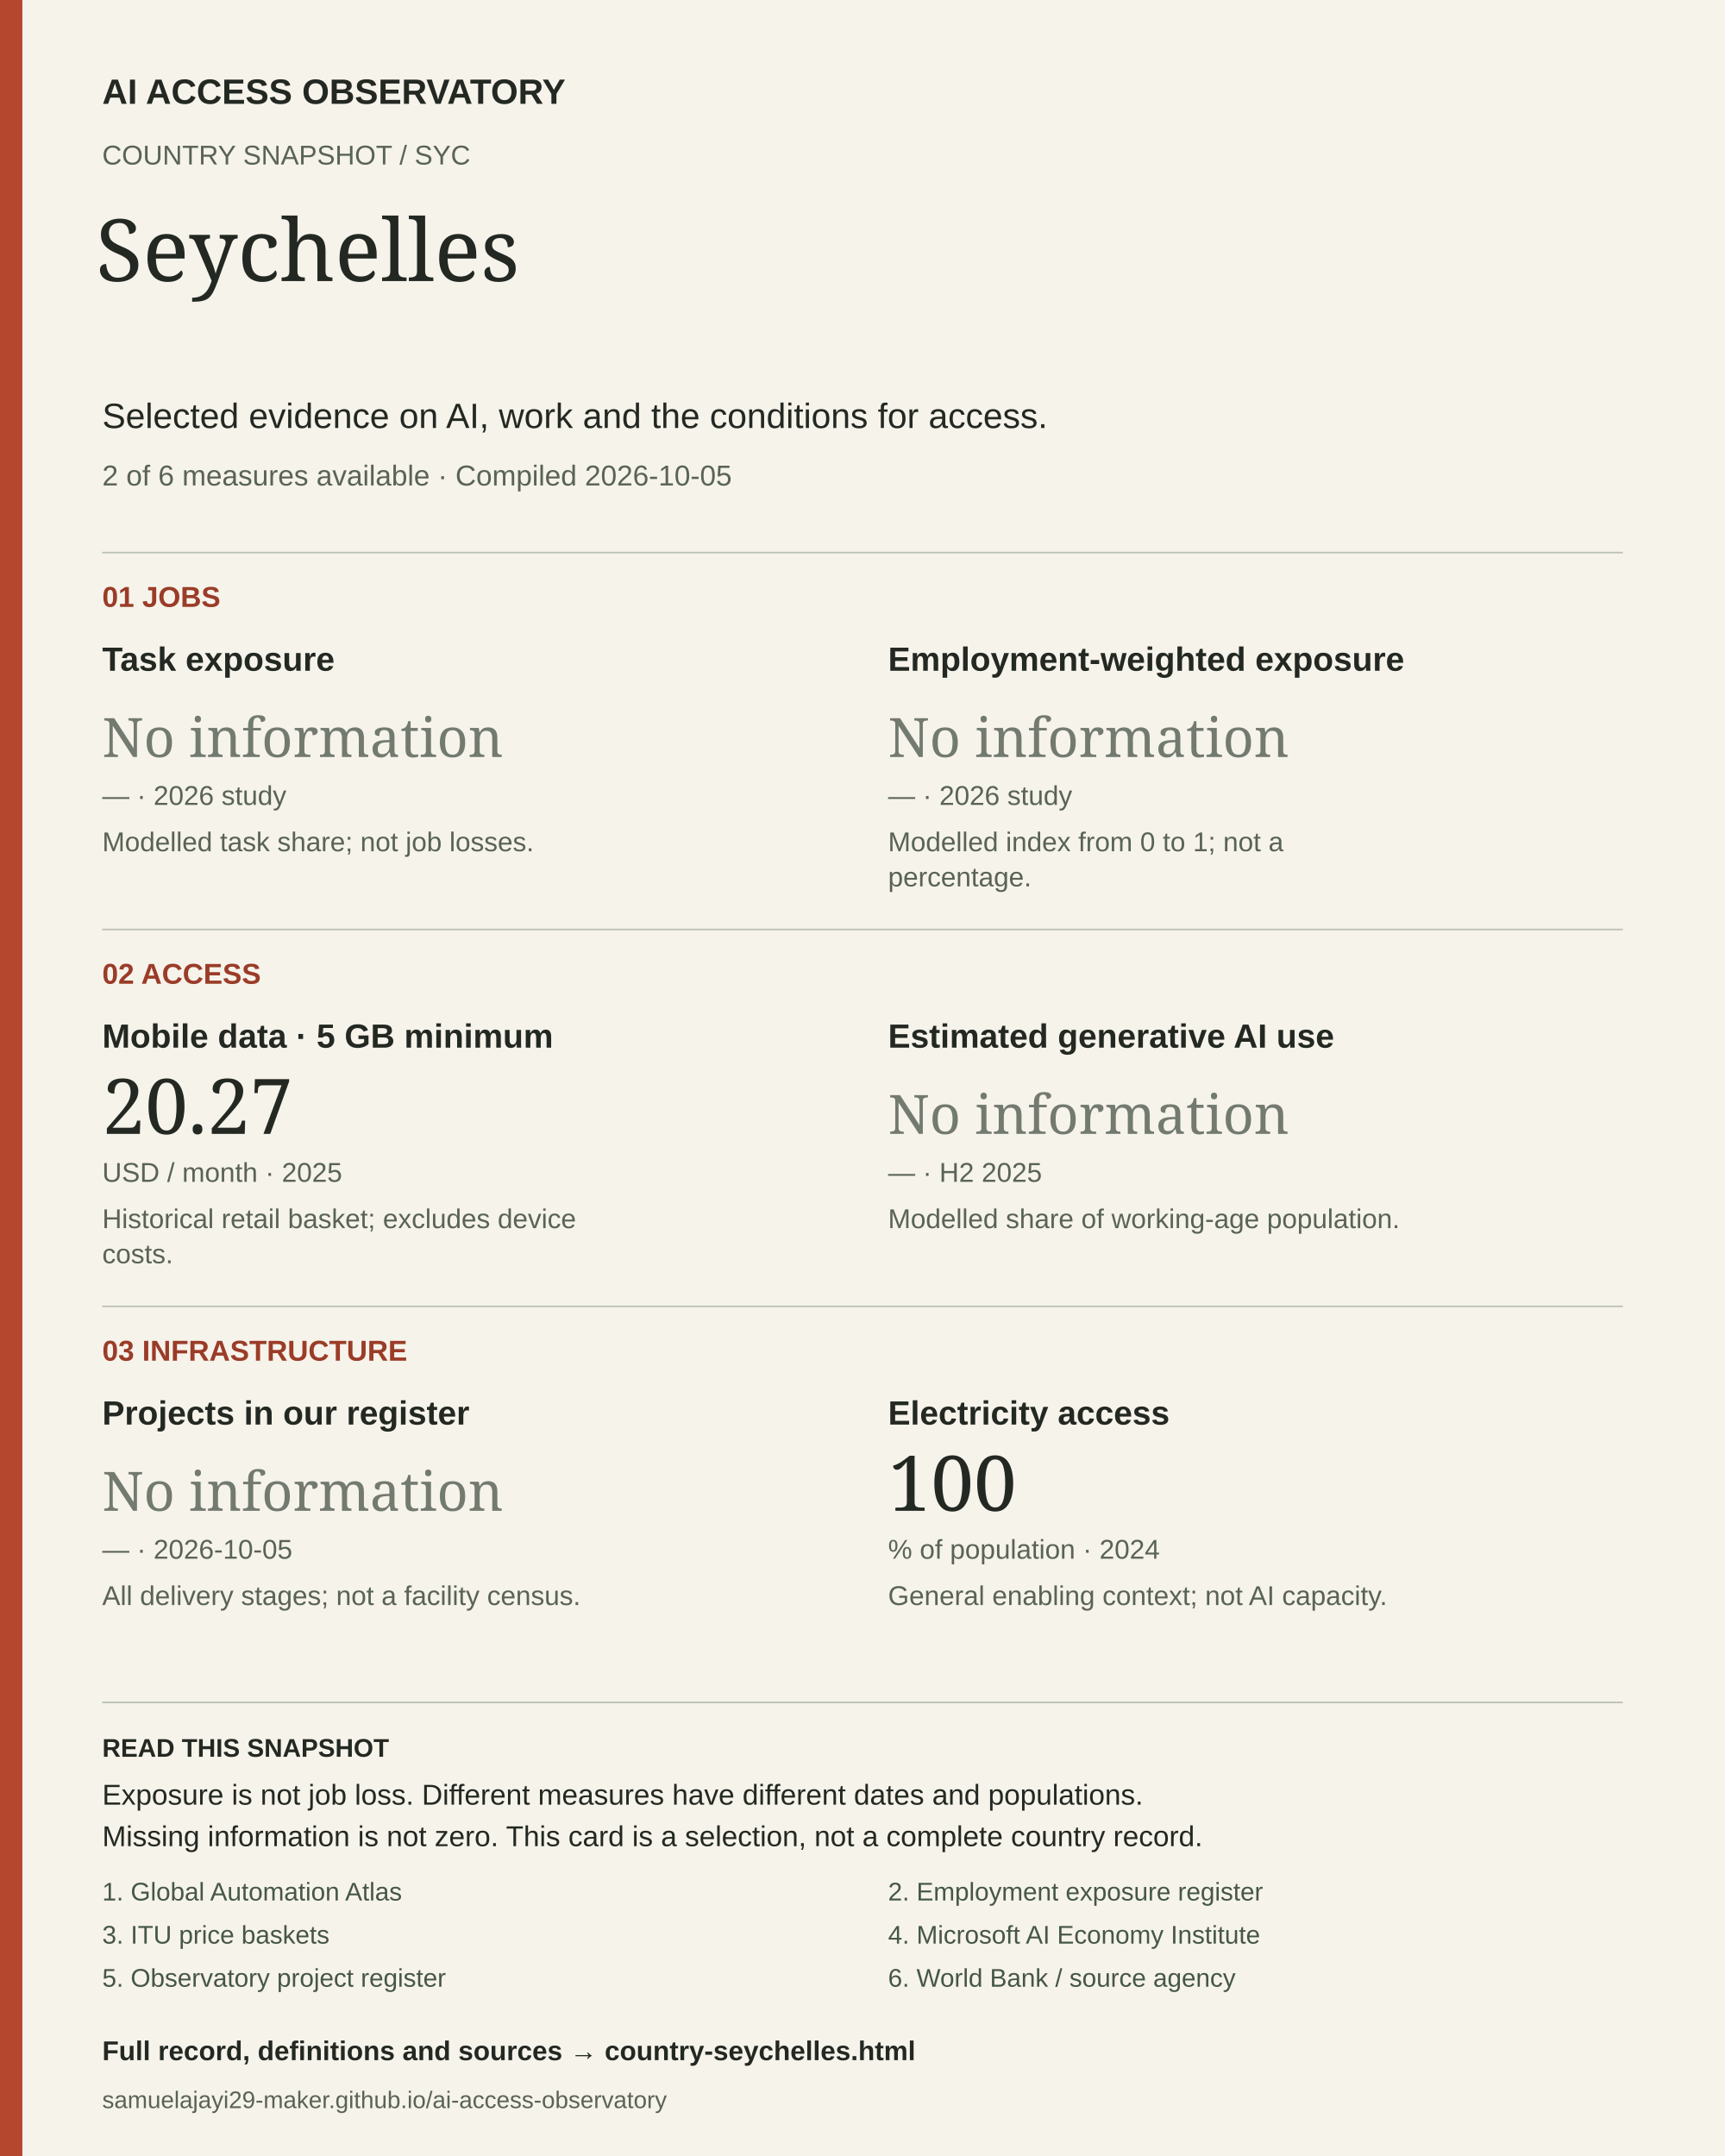
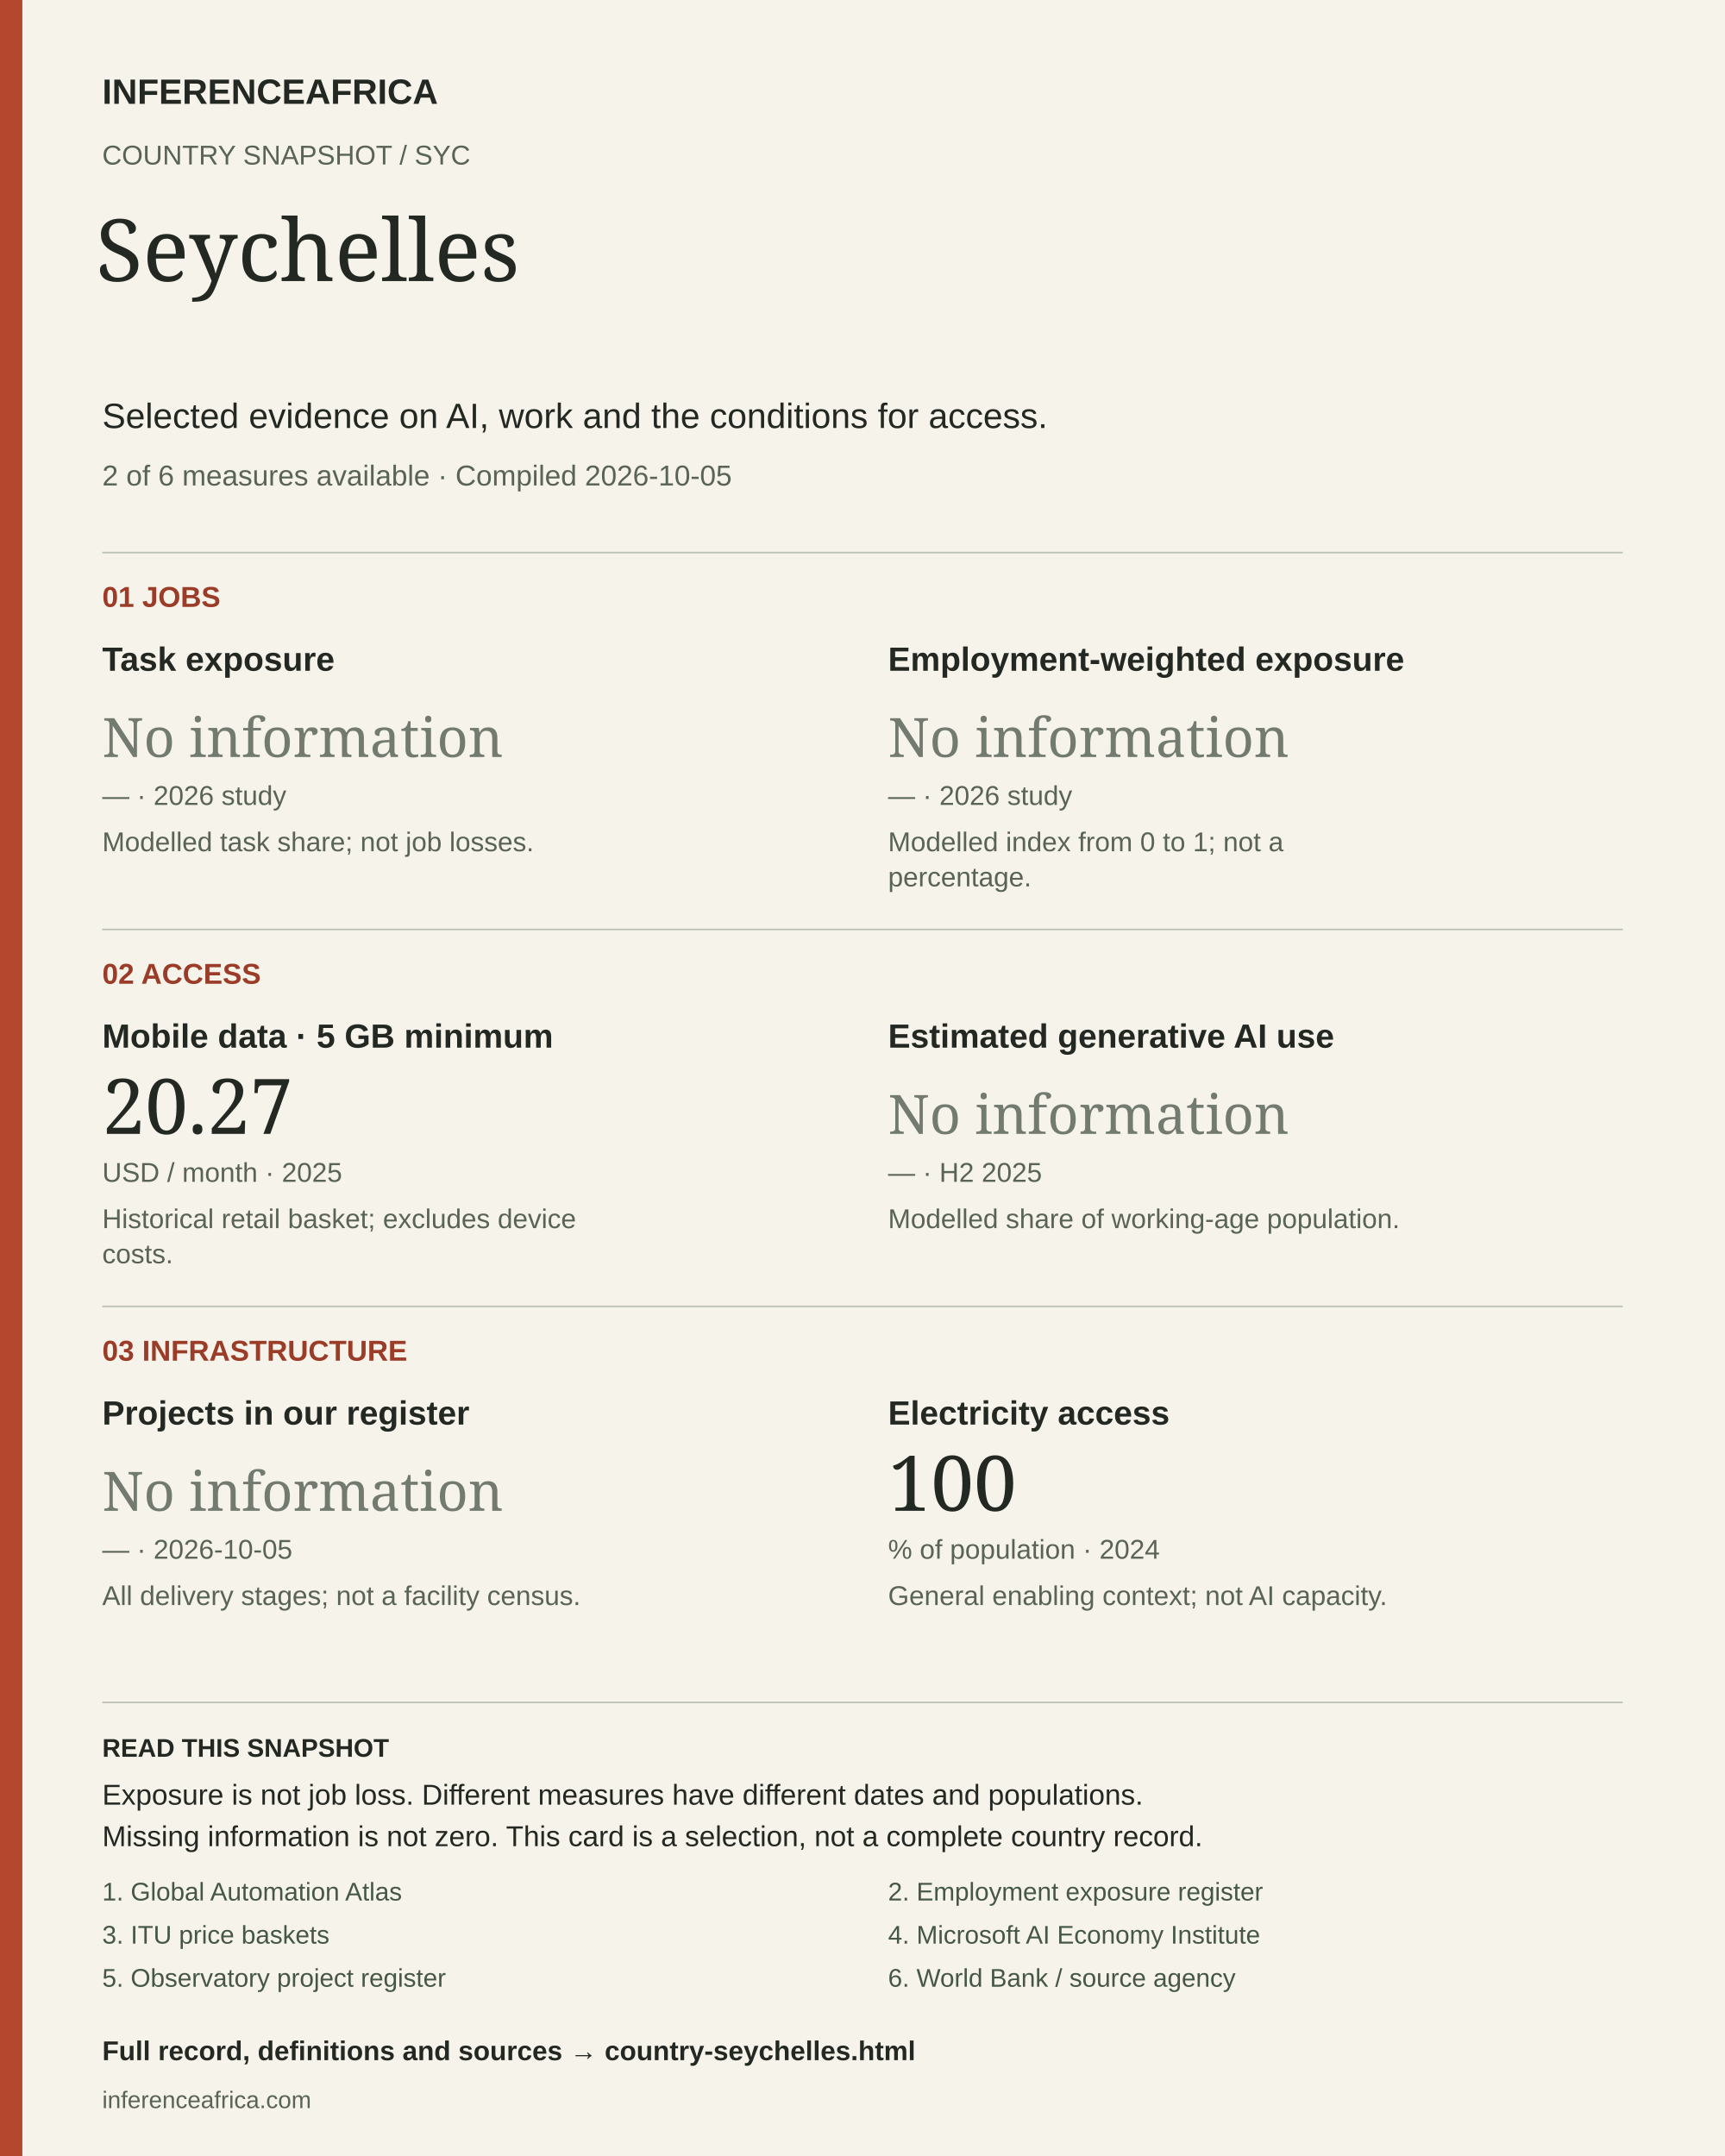
<svg xmlns="http://www.w3.org/2000/svg" width="1080" height="1350" viewBox="0 0 1080 1350" role="img" aria-labelledby="title desc">
  <rect width="1080" height="1350" fill="#f6f3eb" />
  <rect width="14" height="1350" fill="#b5472f" />
-   <text x="64" y="65" font-size="22" fill="#232922" font-weight="700" font-family="Arial, sans-serif">AI ACCESS OBSERVATORY</text>
+   <text x="64" y="65" font-size="22" fill="#232922" font-weight="700" font-family="Arial, sans-serif">INFERENCEAFRICA</text>
  <text x="64" y="103" font-size="17" fill="#596356" font-weight="400" font-family="Arial, sans-serif">COUNTRY SNAPSHOT  /  SYC</text>
  <text x="60" y="176" font-size="54" fill="#232922" font-weight="400" font-family="Georgia, serif">Seychelles</text>
  <text x="64" y="268" font-size="22" fill="#232922" font-weight="400" font-family="Arial, sans-serif">Selected evidence on AI, work and the conditions for access.</text>
  <text x="64" y="304" font-size="18" fill="#596356" font-weight="400" font-family="Arial, sans-serif">2 of 6 measures available  ·  Compiled 2026-10-05</text>
  <line x1="64" y1="346" x2="1016" y2="346" stroke="#bbc1b3" />
  <text x="64" y="380" font-size="18" fill="#9a3c28" font-weight="700" font-family="Arial, sans-serif">01  JOBS</text>
  <text x="64" y="420" font-size="21" fill="#232922" font-weight="700" font-family="Arial, sans-serif">Task exposure</text>
  <text x="64" y="474" font-size="34" fill="#737a70" font-weight="400" font-family="Georgia, serif">No information</text>
  <text x="64" y="504" font-size="17" fill="#596356" font-weight="400" font-family="Arial, sans-serif">—  ·  2026 study</text>
  <text x="64" y="533" font-size="17" fill="#596356" font-weight="400" font-family="Arial, sans-serif">Modelled task share; not job losses.</text>
  <text x="556" y="420" font-size="21" fill="#232922" font-weight="700" font-family="Arial, sans-serif">Employment-weighted exposure</text>
  <text x="556" y="474" font-size="34" fill="#737a70" font-weight="400" font-family="Georgia, serif">No information</text>
  <text x="556" y="504" font-size="17" fill="#596356" font-weight="400" font-family="Arial, sans-serif">—  ·  2026 study</text>
  <text x="556" y="533" font-size="17" fill="#596356" font-weight="400" font-family="Arial, sans-serif">Modelled index from 0 to 1; not a</text>
  <text x="556" y="555" font-size="17" fill="#596356" font-weight="400" font-family="Arial, sans-serif">percentage.</text>
  <line x1="64" y1="582" x2="1016" y2="582" stroke="#bbc1b3" />
  <text x="64" y="616" font-size="18" fill="#9a3c28" font-weight="700" font-family="Arial, sans-serif">02  ACCESS</text>
  <text x="64" y="656" font-size="21" fill="#232922" font-weight="700" font-family="Arial, sans-serif">Mobile data · 5 GB minimum</text>
  <text x="64" y="710" font-size="48" fill="#232922" font-weight="400" font-family="Georgia, serif">20.27</text>
  <text x="64" y="740" font-size="17" fill="#596356" font-weight="400" font-family="Arial, sans-serif">USD / month  ·  2025</text>
  <text x="64" y="769" font-size="17" fill="#596356" font-weight="400" font-family="Arial, sans-serif">Historical retail basket; excludes device</text>
  <text x="64" y="791" font-size="17" fill="#596356" font-weight="400" font-family="Arial, sans-serif">costs.</text>
  <text x="556" y="656" font-size="21" fill="#232922" font-weight="700" font-family="Arial, sans-serif">Estimated generative AI use</text>
  <text x="556" y="710" font-size="34" fill="#737a70" font-weight="400" font-family="Georgia, serif">No information</text>
  <text x="556" y="740" font-size="17" fill="#596356" font-weight="400" font-family="Arial, sans-serif">—  ·  H2 2025</text>
  <text x="556" y="769" font-size="17" fill="#596356" font-weight="400" font-family="Arial, sans-serif">Modelled share of working-age population.</text>
  <line x1="64" y1="818" x2="1016" y2="818" stroke="#bbc1b3" />
  <text x="64" y="852" font-size="18" fill="#9a3c28" font-weight="700" font-family="Arial, sans-serif">03  INFRASTRUCTURE</text>
  <text x="64" y="892" font-size="21" fill="#232922" font-weight="700" font-family="Arial, sans-serif">Projects in our register</text>
  <text x="64" y="946" font-size="34" fill="#737a70" font-weight="400" font-family="Georgia, serif">No information</text>
  <text x="64" y="976" font-size="17" fill="#596356" font-weight="400" font-family="Arial, sans-serif">—  ·  2026-10-05</text>
  <text x="64" y="1005" font-size="17" fill="#596356" font-weight="400" font-family="Arial, sans-serif">All delivery stages; not a facility census.</text>
  <text x="556" y="892" font-size="21" fill="#232922" font-weight="700" font-family="Arial, sans-serif">Electricity access</text>
  <text x="556" y="946" font-size="48" fill="#232922" font-weight="400" font-family="Georgia, serif">100</text>
  <text x="556" y="976" font-size="17" fill="#596356" font-weight="400" font-family="Arial, sans-serif">% of population  ·  2024</text>
  <text x="556" y="1005" font-size="17" fill="#596356" font-weight="400" font-family="Arial, sans-serif">General enabling context; not AI capacity.</text>
  <line x1="64" y1="1066" x2="1016" y2="1066" stroke="#bbc1b3" />
  <text x="64" y="1100" font-size="16" fill="#232922" font-weight="700" font-family="Arial, sans-serif">READ THIS SNAPSHOT</text>
  <text x="64" y="1130" font-size="18" fill="#232922" font-weight="400" font-family="Arial, sans-serif">Exposure is not job loss. Different measures have different dates and populations.</text>
  <text x="64" y="1156" font-size="18" fill="#232922" font-weight="400" font-family="Arial, sans-serif">Missing information is not zero. This card is a selection, not a complete country record.</text>
-   <a href="https://samuelajayi29-maker.github.io/ai-access-observatory/data/jobs-atlas-exposure.csv">
+   <a href="https://inferenceafrica.com/data/jobs-atlas-exposure.csv">
    <text x="64" y="1190" font-size="16" fill="#465745" font-weight="400" font-family="Arial, sans-serif">1. Global Automation Atlas</text>
  </a>
-   <a href="https://samuelajayi29-maker.github.io/ai-access-observatory/data/jobs-exposure.csv">
+   <a href="https://inferenceafrica.com/data/jobs-exposure.csv">
    <text x="556" y="1190" font-size="16" fill="#465745" font-weight="400" font-family="Arial, sans-serif">2. Employment exposure register</text>
  </a>
  <a href="https://www.itu.int/en/ITU-D/Statistics/Documents/ICT_Prices/ITU_ICTPriceBaskets_2008-2025.xlsx">
    <text x="64" y="1217" font-size="16" fill="#465745" font-weight="400" font-family="Arial, sans-serif">3. ITU price baskets</text>
  </a>
  <a href="https://www.microsoft.com/en-us/research/wp-content/uploads/2026/01/Microsoft-AI-Diffusion-Report-January-2026.pdf">
    <text x="556" y="1217" font-size="16" fill="#465745" font-weight="400" font-family="Arial, sans-serif">4. Microsoft AI Economy Institute</text>
  </a>
-   <a href="https://samuelajayi29-maker.github.io/ai-access-observatory/data/infra-projects.csv">
+   <a href="https://inferenceafrica.com/data/infra-projects.csv">
    <text x="64" y="1244" font-size="16" fill="#465745" font-weight="400" font-family="Arial, sans-serif">5. Observatory project register</text>
  </a>
  <a href="https://api.worldbank.org/v2/country/SYC/indicator/EG.ELC.ACCS.ZS?format=json&amp;mrnev=1&amp;per_page=100">
    <text x="556" y="1244" font-size="16" fill="#465745" font-weight="400" font-family="Arial, sans-serif">6. World Bank / source agency</text>
  </a>
-   <a href="https://samuelajayi29-maker.github.io/ai-access-observatory/country-seychelles.html">
+   <a href="https://inferenceafrica.com/country-seychelles.html">
    <text x="64" y="1290" font-size="17" fill="#232922" font-weight="700" font-family="Arial, sans-serif">Full record, definitions and sources → country-seychelles.html</text>
  </a>
-   <text x="64" y="1320" font-size="15" fill="#596356" font-weight="400" font-family="Arial, sans-serif">samuelajayi29-maker.github.io/ai-access-observatory</text>
+   <text x="64" y="1320" font-size="15" fill="#596356" font-weight="400" font-family="Arial, sans-serif">inferenceafrica.com</text>
</svg>
